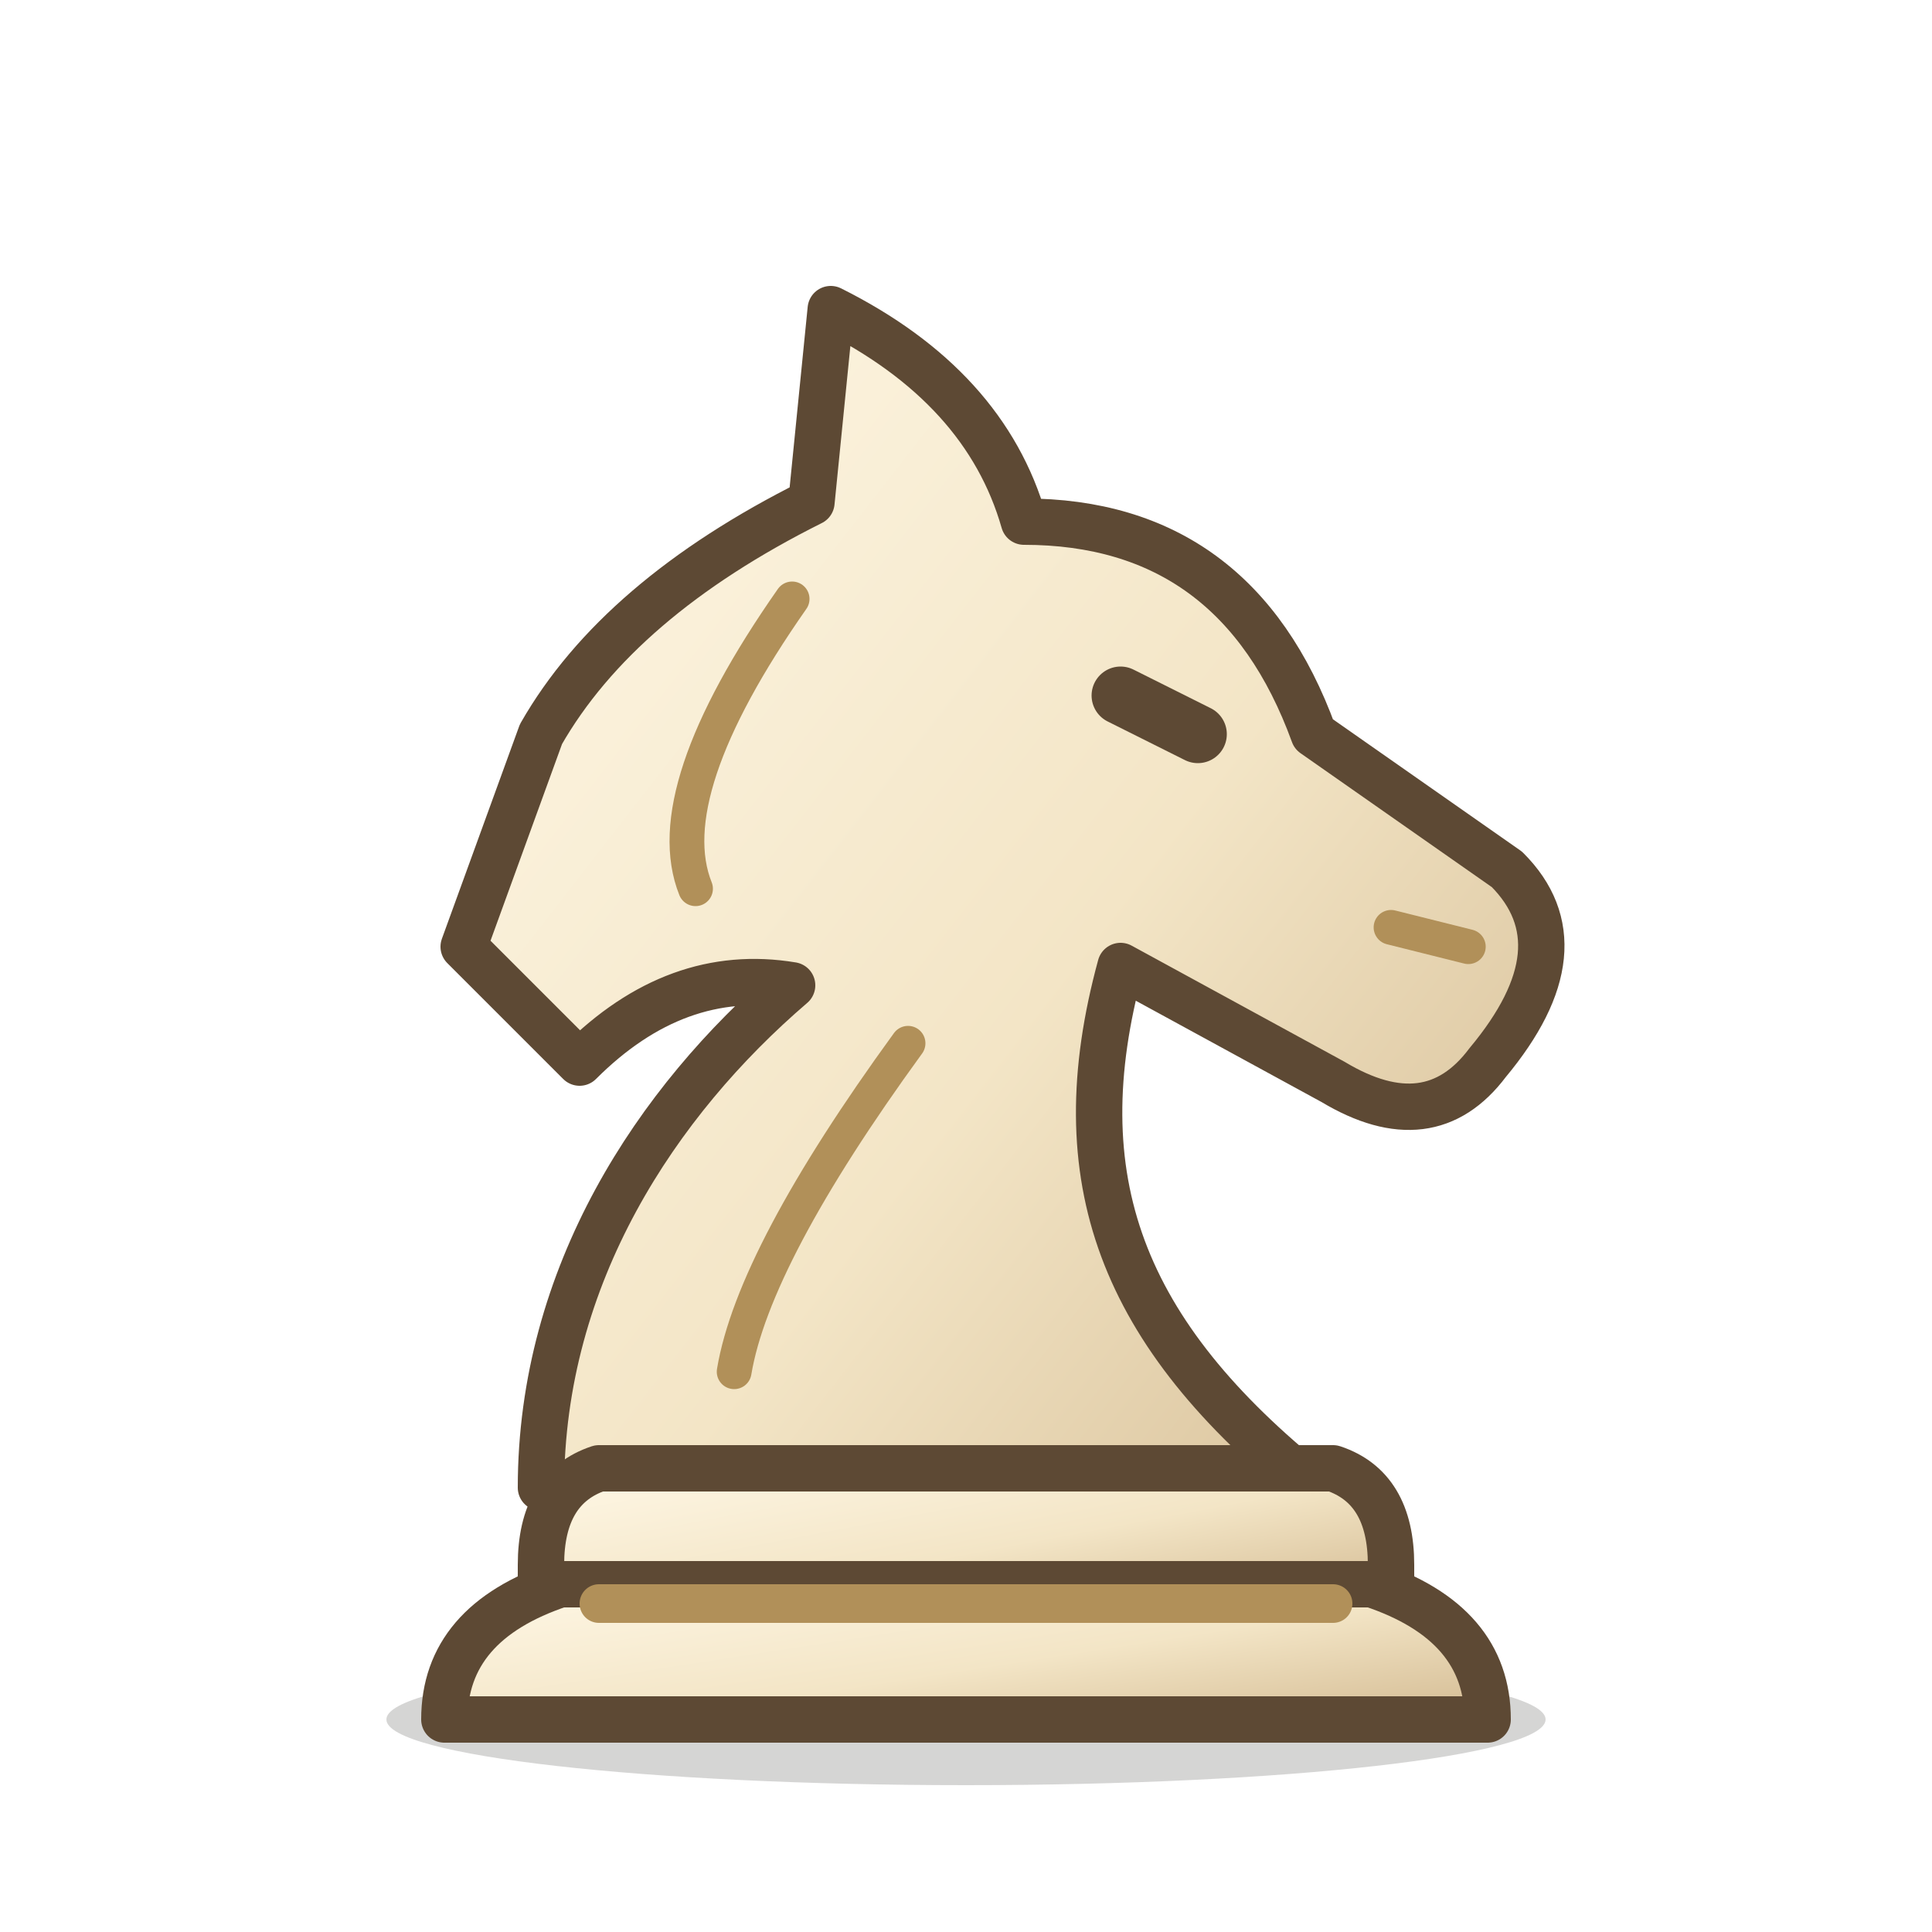
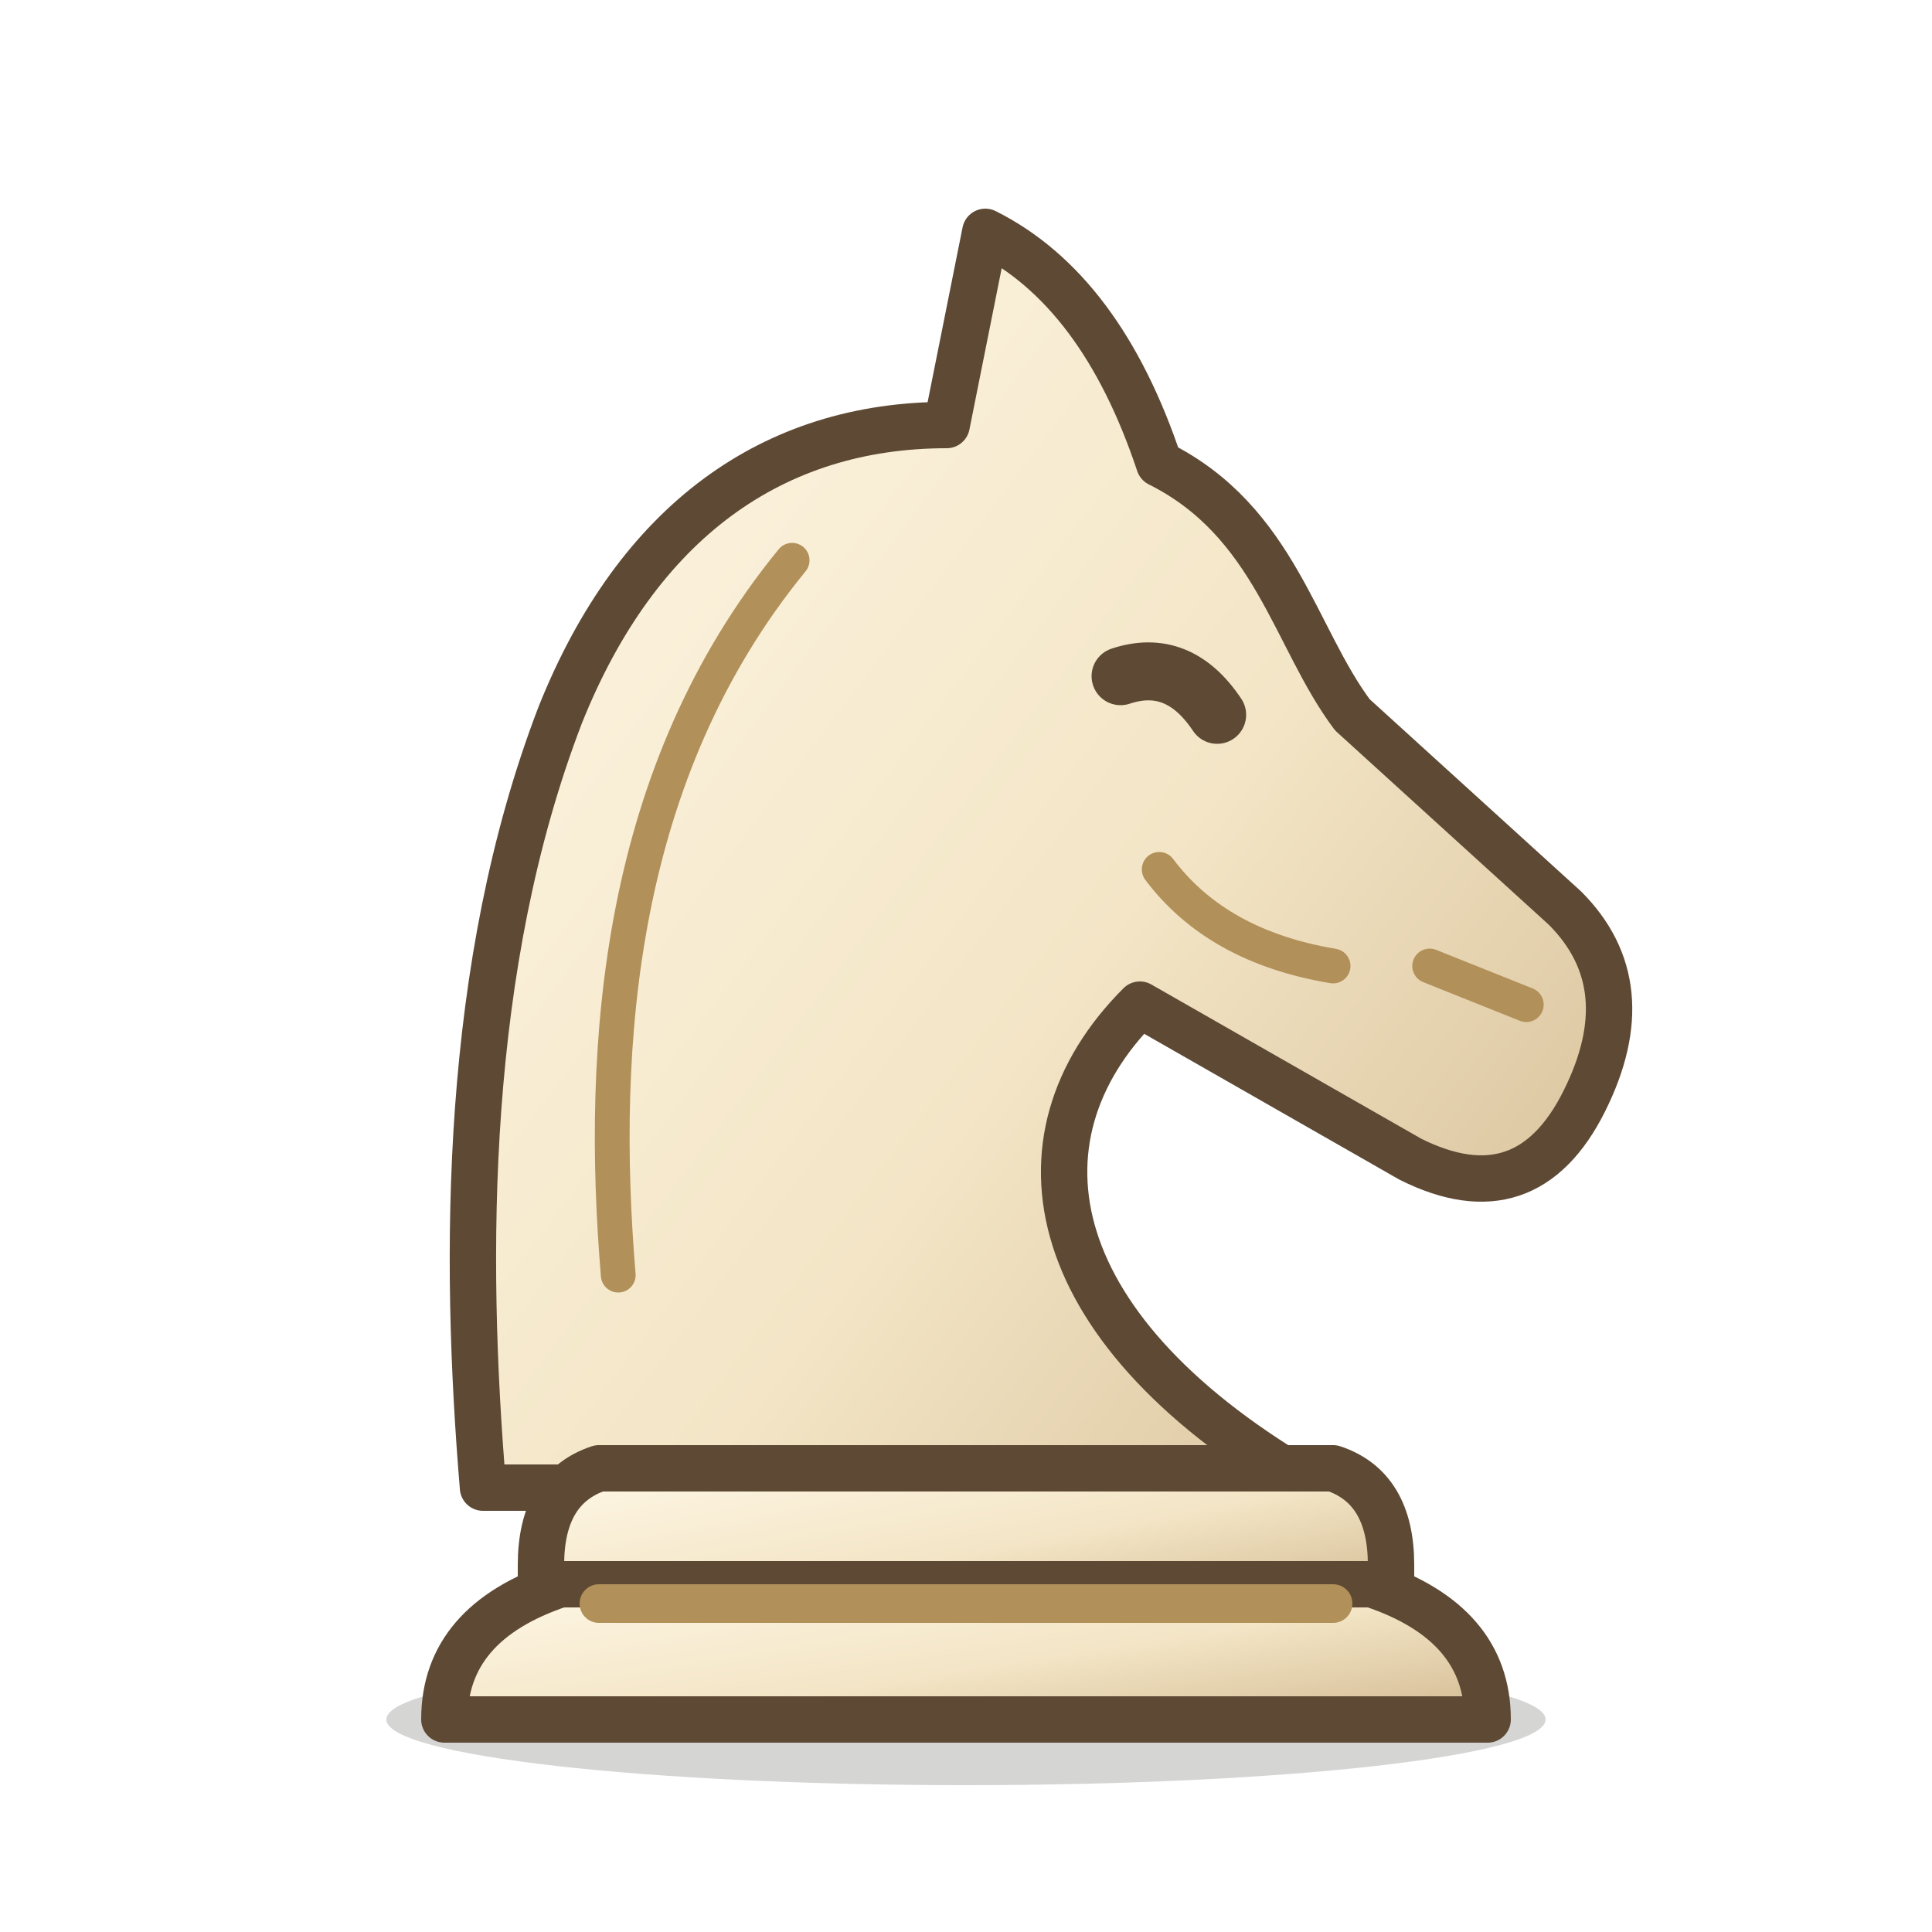
<svg xmlns="http://www.w3.org/2000/svg" viewBox="0 0 100 100">
  <defs>
    <linearGradient id="body" x1="0" y1="0" x2="1" y2=".85">
      <stop stop-color="#fff8e7" />
      <stop offset=".6" stop-color="#f3e5c6" />
      <stop offset="1" stop-color="#d8c19a" />
    </linearGradient>
  </defs>
  <ellipse cx="50" cy="89" rx="30" ry="3.4" fill="#181510" opacity=".18" />
  <g fill="url(#body)" stroke="#5d4934" stroke-width="2.4" stroke-linecap="round" stroke-linejoin="round">
-     <path d="M28 77 C28 66 34 57 41 51 Q35 50 30 55 L24 49 L28 38 Q32 31 42 26 L43 16 Q51 20 53 27 Q64 27 68 38 L78 45 Q82 49 77 55 Q74 59 69 56 L58 50 C55 61 58 69 68 77Z" />
-     <path d="M41 31 Q34 41 36 46 M47 54 Q39 65 38 71" class="detail" />
-     <path d="M58 36L62 38" class="cut" />
-     <path d="M72 48L76 49" class="detail" />
+     <path d="M25 77 C24 65 24 50 29 37 C33 27 40 22 49 22 L51 12 Q57 15 60 24 C66 27 67 33 70 37 L81 47 Q85 51 82 57 Q79 63 73 60 L59 52 C52 59 54 69 68 77Z" />
+     <path d="M41 29 C32 40 31 54 32 66" class="detail" />
+     <path d="M58 35Q61 34 63 37" class="cut" />
+     <path d="M74 50L79 52" class="detail" />
+     <path d="M60 45 Q63 49 69 50" class="detail" />
    <path d="M31 76 H69 Q72 77 72 81 V83 H28 V81 Q28 77 31 76Z" />
    <path d="M29 82 H71 Q77 84 77 89 H23 Q23 84 29 82Z" />
    <path d="M31 83H69" fill="none" stroke="#b19059" stroke-width="2" />
  </g>
  <style>.detail{fill:none;stroke:#b19059;stroke-width:1.8}.cut{fill:none;stroke:#5d4934;stroke-width:3}</style>
</svg>
